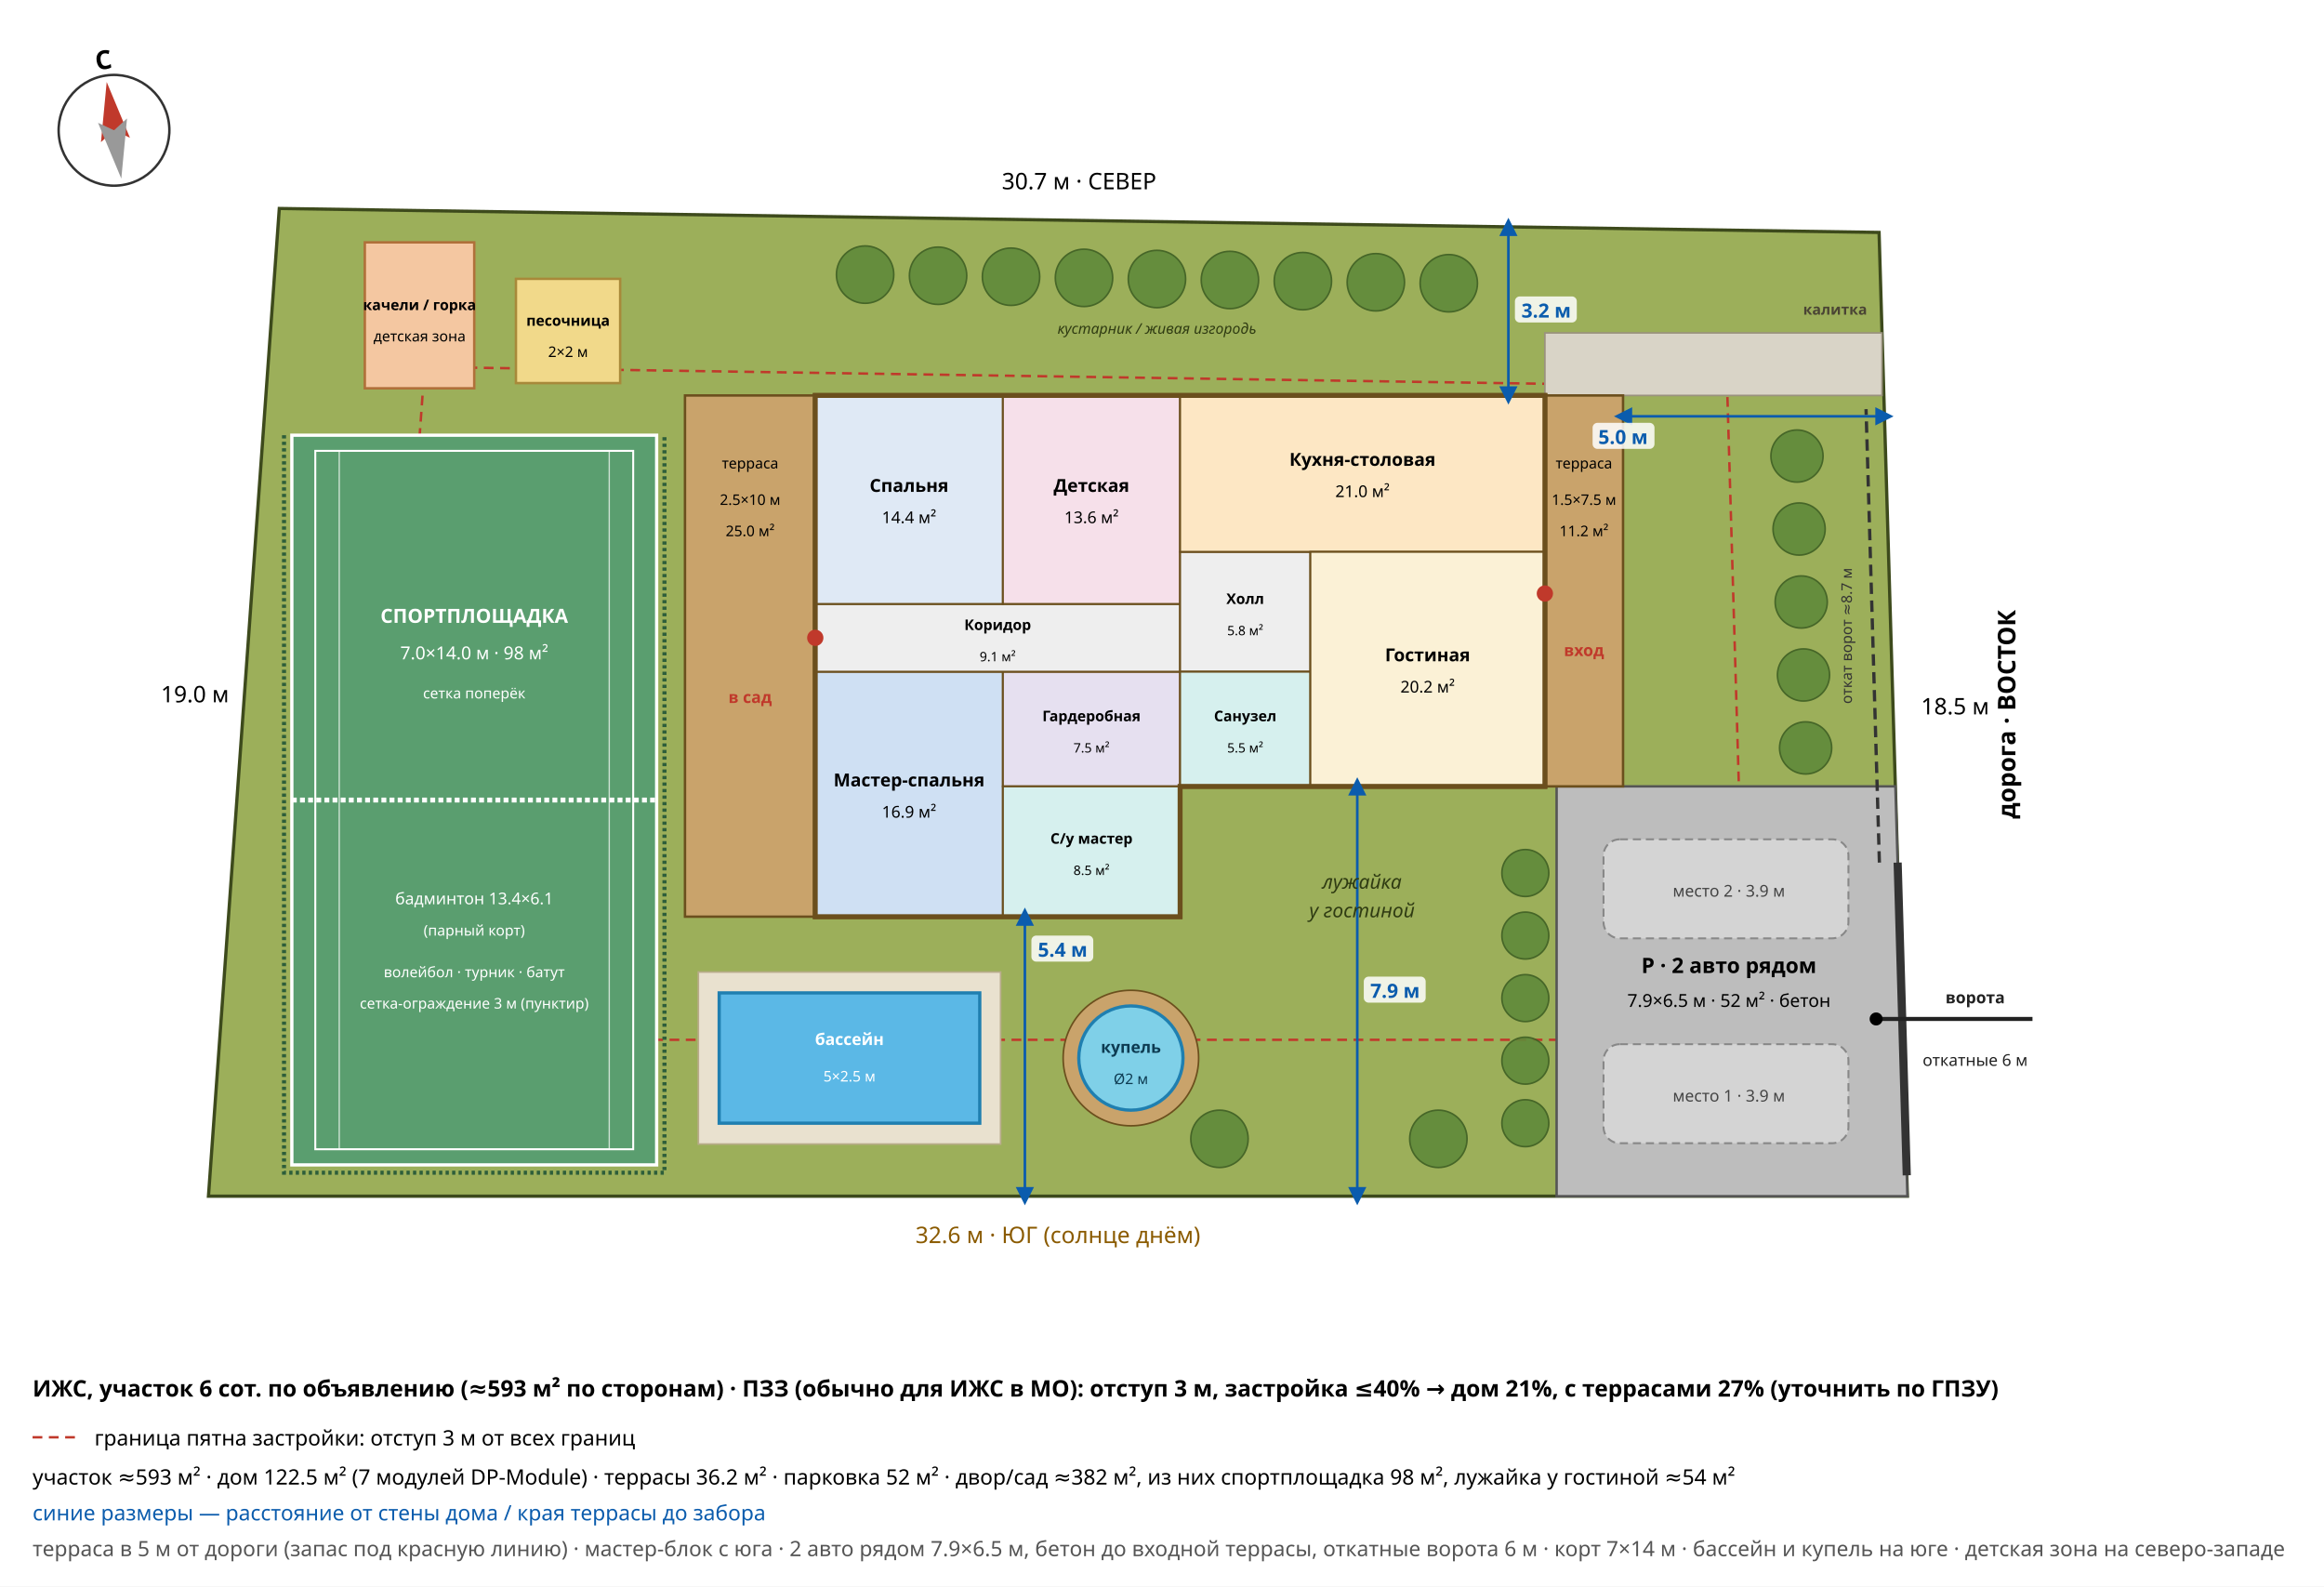
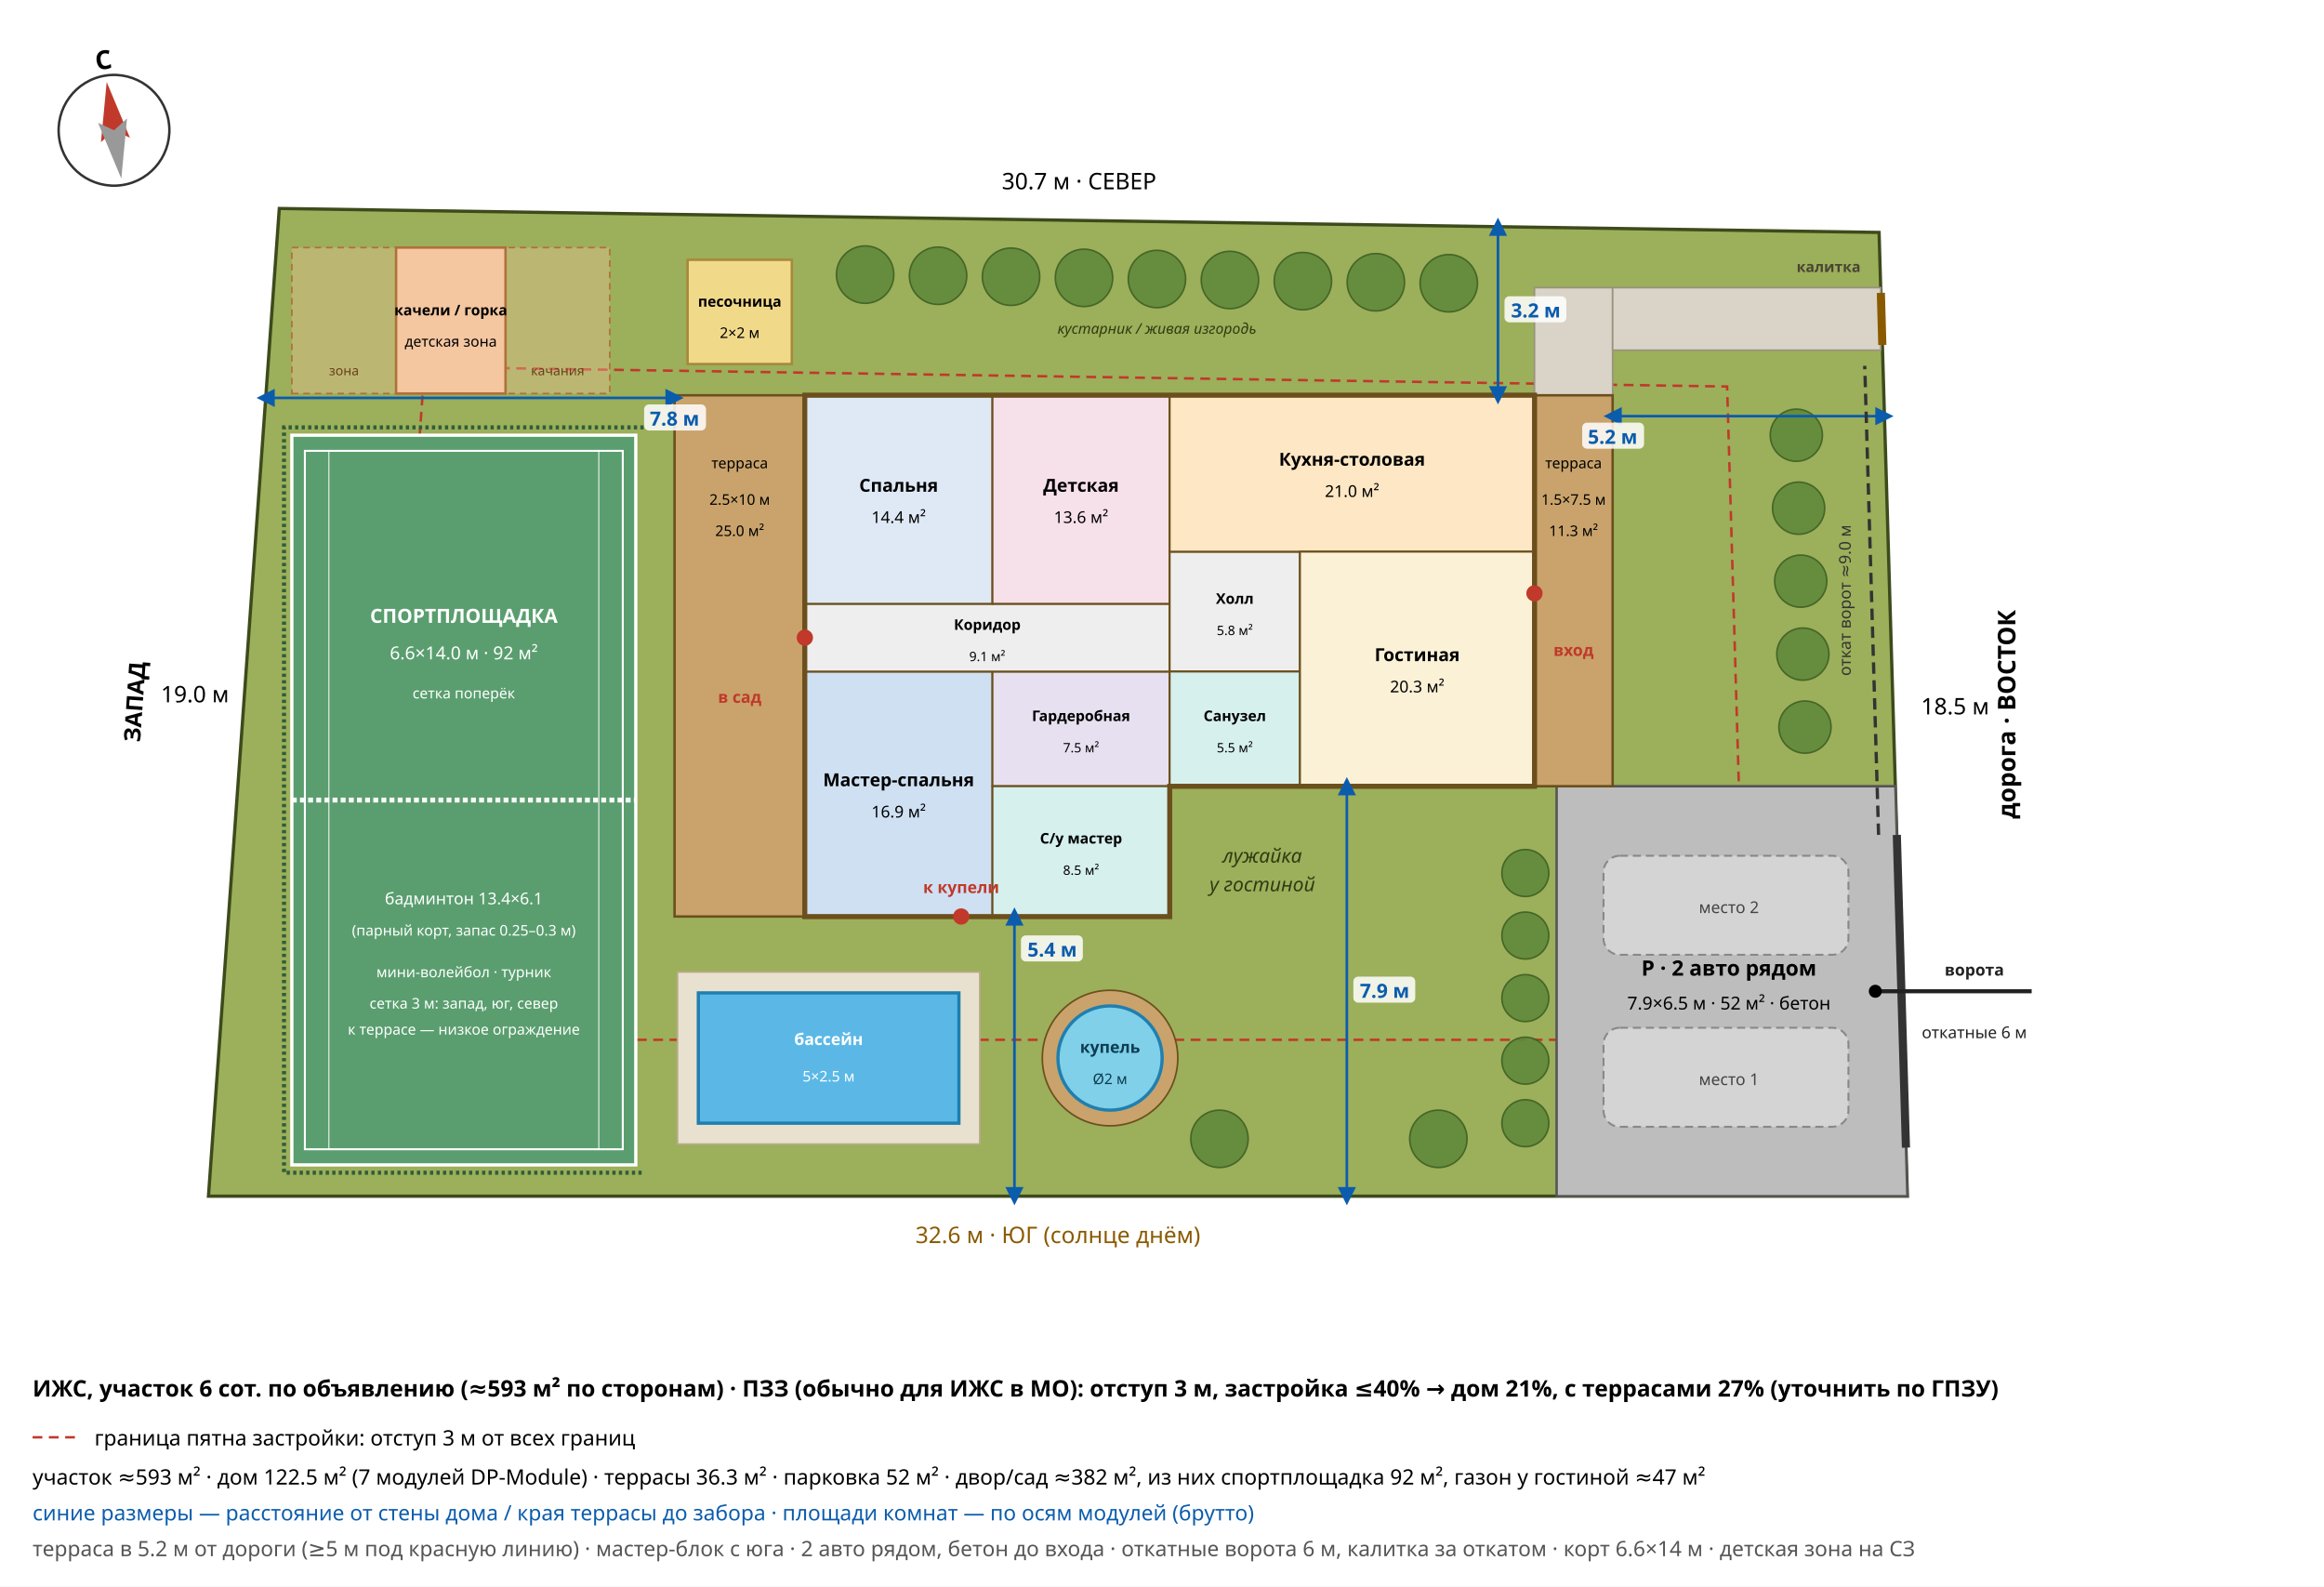
<svg xmlns="http://www.w3.org/2000/svg" width="1427" height="974" viewBox="0 0 1427 974">
  <rect width="100%" height="100%" fill="#fff" />
  <polygon points="128.0,734.4 1171.2,734.4 1153.8,142.7 171.5,128.0" fill="#9caf5a" stroke="#3d4a1c" stroke-width="2" />
  <polygon points="231.1,638.4 1072.3,638.4 1060.5,237.3 260.7,225.3" fill="none" stroke="#c0392b" stroke-width="1.5" stroke-dasharray="6 4" />
-   <polygon points="955.8,734.4 1171.2,734.4 1163.8,482.8 955.8,482.8" fill="#bdbdbd" stroke="#555" stroke-width="1.5" />
+   <polygon points="955.8,734.4 1171.2,734.4 1163.8,482.7 955.8,482.7" fill="#bdbdbd" stroke="#555" stroke-width="1.5" />
  <defs>
    <marker id="arr" viewBox="0 0 10 10" refX="5" refY="5" markerWidth="7" markerHeight="7" orient="auto-start-reverse">
      <path d="M0,0 L10,5 L0,10 z" fill="#0b5cad" />
    </marker>
  </defs>
-   <rect x="984.6" y="641.1" width="150.4" height="60.8" rx="10" fill="#d4d4d4" stroke="#888" stroke-width="1.2" stroke-dasharray="5 3" />
-   <rect x="984.6" y="515.3" width="150.4" height="60.8" rx="10" fill="#d4d4d4" stroke="#888" stroke-width="1.2" stroke-dasharray="5 3" />
-   <polygon points="948.6,242.8 1155.6,242.8 1155.6,204.4 948.6,204.4" fill="#d9d4c7" stroke="#9a927e" stroke-width="1" />
-   <text x="1126.8" y="193.2" font-size="9" text-anchor="middle" font-family="sans-serif" fill="#4a4434" font-weight="bold">калитка</text>
-   <circle cx="1108.7" cy="459.2" r="16.0" fill="#5f8a3a" stroke="#3d5e22" stroke-width="1" opacity="0.9" />
-   <circle cx="1107.4" cy="414.4" r="16.0" fill="#5f8a3a" stroke="#3d5e22" stroke-width="1" opacity="0.9" />
-   <circle cx="1106.0" cy="369.6" r="16.0" fill="#5f8a3a" stroke="#3d5e22" stroke-width="1" opacity="0.9" />
-   <circle cx="1104.7" cy="324.8" r="16.0" fill="#5f8a3a" stroke="#3d5e22" stroke-width="1" opacity="0.9" />
-   <circle cx="1103.4" cy="280.0" r="16.0" fill="#5f8a3a" stroke="#3d5e22" stroke-width="1" opacity="0.9" />
+   <rect x="984.6" y="631.0" width="150.4" height="60.8" rx="10" fill="#d4d4d4" stroke="#888" stroke-width="1.2" stroke-dasharray="5 3" />
+   <rect x="984.6" y="525.4" width="150.4" height="60.8" rx="10" fill="#d4d4d4" stroke="#888" stroke-width="1.2" stroke-dasharray="5 3" />
+   <polygon points="942.2,242.7 990.2,242.7 990.2,176.6 942.2,176.6" fill="#d9d4c7" stroke="#9a927e" stroke-width="1" />
+   <polygon points="990.2,215.0 1154.8,215.0 1154.8,176.6 990.2,176.6" fill="#d9d4c7" stroke="#9a927e" stroke-width="1" />
+   <line x1="1155.8" y1="211.8" x2="1154.9" y2="179.8" stroke="#8a5a00" stroke-width="5" />
+   <text x="1122.8" y="167.0" font-size="9" text-anchor="middle" font-family="sans-serif" fill="#4a4434" font-weight="bold">калитка</text>
+   <circle cx="1108.3" cy="446.4" r="16.0" fill="#5f8a3a" stroke="#3d5e22" stroke-width="1" opacity="0.9" />
+   <circle cx="1107.0" cy="401.6" r="16.0" fill="#5f8a3a" stroke="#3d5e22" stroke-width="1" opacity="0.9" />
+   <circle cx="1105.7" cy="356.8" r="16.0" fill="#5f8a3a" stroke="#3d5e22" stroke-width="1" opacity="0.9" />
+   <circle cx="1104.4" cy="312.0" r="16.0" fill="#5f8a3a" stroke="#3d5e22" stroke-width="1" opacity="0.9" />
+   <circle cx="1103.0" cy="267.2" r="16.0" fill="#5f8a3a" stroke="#3d5e22" stroke-width="1" opacity="0.9" />
  <circle cx="531.2" cy="168.6" r="17.6" fill="#5f8a3a" stroke="#3d5e22" stroke-width="1" opacity="0.9" />
  <circle cx="576.0" cy="169.3" r="17.6" fill="#5f8a3a" stroke="#3d5e22" stroke-width="1" opacity="0.9" />
  <circle cx="620.8" cy="169.9" r="17.6" fill="#5f8a3a" stroke="#3d5e22" stroke-width="1" opacity="0.9" />
  <circle cx="665.6" cy="170.6" r="17.6" fill="#5f8a3a" stroke="#3d5e22" stroke-width="1" opacity="0.9" />
  <circle cx="710.4" cy="171.3" r="17.6" fill="#5f8a3a" stroke="#3d5e22" stroke-width="1" opacity="0.9" />
  <circle cx="755.2" cy="171.9" r="17.6" fill="#5f8a3a" stroke="#3d5e22" stroke-width="1" opacity="0.9" />
  <circle cx="800.0" cy="172.6" r="17.6" fill="#5f8a3a" stroke="#3d5e22" stroke-width="1" opacity="0.9" />
  <circle cx="844.8" cy="173.3" r="17.6" fill="#5f8a3a" stroke="#3d5e22" stroke-width="1" opacity="0.9" />
  <circle cx="889.6" cy="173.9" r="17.6" fill="#5f8a3a" stroke="#3d5e22" stroke-width="1" opacity="0.9" />
  <circle cx="748.8" cy="699.2" r="17.6" fill="#5f8a3a" stroke="#3d5e22" stroke-width="1" opacity="0.9" />
  <circle cx="883.2" cy="699.2" r="17.6" fill="#5f8a3a" stroke="#3d5e22" stroke-width="1" opacity="0.9" />
  <circle cx="936.6" cy="689.6" r="14.4" fill="#5f8a3a" stroke="#3d5e22" stroke-width="1" opacity="0.9" />
  <circle cx="936.6" cy="651.2" r="14.4" fill="#5f8a3a" stroke="#3d5e22" stroke-width="1" opacity="0.9" />
  <circle cx="936.6" cy="612.8" r="14.4" fill="#5f8a3a" stroke="#3d5e22" stroke-width="1" opacity="0.9" />
  <circle cx="936.6" cy="574.4" r="14.4" fill="#5f8a3a" stroke="#3d5e22" stroke-width="1" opacity="0.9" />
  <circle cx="936.6" cy="536.0" r="14.4" fill="#5f8a3a" stroke="#3d5e22" stroke-width="1" opacity="0.9" />
-   <polygon points="179.2,715.2 403.2,715.2 403.2,267.2 179.2,267.2" fill="#5a9e6f" stroke="#ffffff" stroke-width="2" />
-   <polygon points="193.6,705.6 388.8,705.6 388.8,276.8 193.6,276.8" fill="none" stroke="#ffffff" stroke-width="1.2" />
-   <polygon points="208.3,705.6 374.1,705.6 374.1,276.8 208.3,276.8" fill="none" stroke="#ffffff" stroke-width="0.8" opacity="0.7" />
-   <line x1="179.2" y1="491.2" x2="403.2" y2="491.2" stroke="#ffffff" stroke-width="3" stroke-dasharray="3 2" />
-   <text x="291.2" y="382.4" font-size="12" text-anchor="middle" font-family="sans-serif" fill="#fff" font-weight="bold" stroke="#5a9e6f" stroke-width="4" paint-order="stroke">СПОРТПЛОЩАДКА</text>
-   <text x="291.2" y="404.8" font-size="11" text-anchor="middle" font-family="sans-serif" fill="#fff" stroke="#5a9e6f" stroke-width="4" paint-order="stroke">7.0×14.0 м · 98 м²</text>
-   <text x="291.2" y="428.8" font-size="9" text-anchor="middle" font-family="sans-serif" fill="#fff" stroke="#5a9e6f" stroke-width="4" paint-order="stroke">сетка поперёк</text>
-   <polyline points="174.4,267.2 174.4,720.0 408.0,720.0 408.0,267.2" fill="none" stroke="#2e5e3a" stroke-width="2.5" stroke-dasharray="2 2" />
-   <text x="291.2" y="555.2" font-size="10" text-anchor="middle" font-family="sans-serif" fill="#fff" stroke="#5a9e6f" stroke-width="4" paint-order="stroke">бадминтон 13.4×6.1</text>
-   <text x="291.2" y="574.4" font-size="9" text-anchor="middle" font-family="sans-serif" fill="#fff" stroke="#5a9e6f" stroke-width="4" paint-order="stroke">(парный корт)</text>
-   <text x="291.2" y="600.0" font-size="9" text-anchor="middle" font-family="sans-serif" fill="#fff" stroke="#5a9e6f" stroke-width="4" paint-order="stroke">волейбол · турник · батут</text>
-   <text x="291.2" y="619.2" font-size="9" text-anchor="middle" font-family="sans-serif" fill="#fff" stroke="#5a9e6f" stroke-width="4" paint-order="stroke">сетка-ограждение 3 м (пунктир)</text>
-   <polygon points="428.8,702.4 614.4,702.4 614.4,596.8 428.8,596.8" fill="#e9e1cf" stroke="#b8ab8a" stroke-width="1" />
-   <polygon points="441.6,689.6 601.6,689.6 601.6,609.6 441.6,609.6" fill="#5bb8e6" stroke="#1f7fb0" stroke-width="2" />
-   <text x="521.6" y="641.6" font-size="10" text-anchor="middle" font-family="sans-serif" fill="#fff" font-weight="bold">бассейн</text>
-   <text x="521.6" y="664.0" font-size="9" text-anchor="middle" font-family="sans-serif" fill="#fff">5×2.5 м</text>
-   <circle cx="694.4" cy="649.6" r="41.6" fill="#c9a36b" stroke="#6b4f1d" stroke-width="1" />
-   <circle cx="694.4" cy="649.6" r="32.0" fill="#7fd0e8" stroke="#1f7fb0" stroke-width="2" />
-   <text x="694.4" y="646.4" font-size="10" text-anchor="middle" font-family="sans-serif" font-weight="bold" fill="#0d3b52">купель</text>
-   <text x="694.4" y="665.6" font-size="9" text-anchor="middle" font-family="sans-serif" fill="#0d3b52">Ø2 м</text>
-   <polygon points="316.8,235.2 380.8,235.2 380.8,171.2 316.8,171.2" fill="#f1d98a" stroke="#a8893a" stroke-width="1.5" />
-   <text x="348.8" y="200.0" font-size="9" text-anchor="middle" font-family="sans-serif" font-weight="bold">песочница</text>
-   <text x="348.8" y="219.2" font-size="9" text-anchor="middle" font-family="sans-serif">2×2 м</text>
-   <polygon points="224.0,238.4 291.2,238.4 291.2,148.8 224.0,148.8" fill="#f4c7a1" stroke="#b0703a" stroke-width="1.5" />
-   <text x="257.6" y="190.4" font-size="9" text-anchor="middle" font-family="sans-serif" font-weight="bold">качели / горка</text>
-   <text x="257.6" y="209.6" font-size="9" text-anchor="middle" font-family="sans-serif">детская зона</text>
-   <polygon points="948.6,482.8 996.6,482.8 996.6,242.8 948.6,242.8" fill="#c9a36b" stroke="#6b4f1d" stroke-width="1.5" />
-   <text x="972.6" y="287.6" font-size="9" text-anchor="middle" font-family="sans-serif">терраса</text>
-   <text x="972.6" y="310.0" font-size="9" text-anchor="middle" font-family="sans-serif">1.5×7.5 м</text>
-   <text x="972.6" y="329.2" font-size="9" text-anchor="middle" font-family="sans-serif">11.2 м²</text>
-   <polygon points="420.6,562.8 500.6,562.8 500.6,242.8 420.6,242.8" fill="#c9a36b" stroke="#6b4f1d" stroke-width="1.5" />
-   <text x="460.6" y="287.6" font-size="9" text-anchor="middle" font-family="sans-serif">терраса</text>
-   <text x="460.6" y="310.0" font-size="9" text-anchor="middle" font-family="sans-serif">2.5×10 м</text>
-   <text x="460.6" y="329.2" font-size="9" text-anchor="middle" font-family="sans-serif">25.0 м²</text>
-   <polygon points="500.6,562.8 724.6,562.8 724.6,482.8 948.6,482.8 948.6,242.8 500.6,242.8" fill="#f3e6c8" stroke="#6b4f1d" stroke-width="3" />
-   <polygon points="500.6,562.8 615.8,562.8 615.8,412.4 500.6,412.4" fill="#cfe0f3" stroke="#6b4f1d" stroke-width="1.2" />
-   <polygon points="615.8,482.8 724.6,482.8 724.6,412.4 615.8,412.4" fill="#e6e0f0" stroke="#6b4f1d" stroke-width="1.2" />
-   <polygon points="615.8,562.8 724.6,562.8 724.6,482.8 615.8,482.8" fill="#d6f0ee" stroke="#6b4f1d" stroke-width="1.2" />
-   <polygon points="500.6,412.4 724.6,412.4 724.6,370.8 500.6,370.8" fill="#eeeeee" stroke="#6b4f1d" stroke-width="1.2" />
-   <polygon points="500.6,370.8 615.8,370.8 615.8,242.8 500.6,242.8" fill="#dfe9f5" stroke="#6b4f1d" stroke-width="1.2" />
-   <polygon points="615.8,370.8 724.6,370.8 724.6,242.8 615.8,242.8" fill="#f6e0ea" stroke="#6b4f1d" stroke-width="1.2" />
-   <polygon points="724.6,412.4 804.6,412.4 804.6,338.8 724.6,338.8" fill="#eeeeee" stroke="#6b4f1d" stroke-width="1.2" />
-   <polygon points="724.6,482.8 804.6,482.8 804.6,412.4 724.6,412.4" fill="#d6f0ee" stroke="#6b4f1d" stroke-width="1.2" />
-   <polygon points="724.6,338.8 948.6,338.8 948.6,242.8 724.6,242.8" fill="#fde7c4" stroke="#6b4f1d" stroke-width="1.2" />
-   <polygon points="804.6,482.8 948.6,482.8 948.6,338.8 804.6,338.8" fill="#fbf1d6" stroke="#6b4f1d" stroke-width="1.2" />
-   <polygon points="500.6,562.8 724.6,562.8 724.6,482.8 948.6,482.8 948.6,242.8 500.6,242.8" fill="none" stroke="#6b4f1d" stroke-width="3" />
-   <text x="558.2" y="482.8" font-size="11" text-anchor="middle" font-family="sans-serif" font-weight="bold">Мастер-спальня</text>
-   <text x="558.2" y="502.0" font-size="10" text-anchor="middle" font-family="sans-serif">16.9 м²</text>
-   <text x="670.2" y="442.8" font-size="9" text-anchor="middle" font-family="sans-serif" font-weight="bold">Гардеробная</text>
-   <text x="670.2" y="462.0" font-size="8" text-anchor="middle" font-family="sans-serif">7.5 м²</text>
-   <text x="670.2" y="518.0" font-size="9" text-anchor="middle" font-family="sans-serif" font-weight="bold">С/у мастер</text>
-   <text x="670.2" y="537.2" font-size="8" text-anchor="middle" font-family="sans-serif">8.5 м²</text>
-   <text x="612.6" y="386.8" font-size="9" text-anchor="middle" font-family="sans-serif" font-weight="bold">Коридор</text>
-   <text x="612.6" y="406.0" font-size="8" text-anchor="middle" font-family="sans-serif">9.1 м²</text>
-   <text x="558.2" y="302.0" font-size="11" text-anchor="middle" font-family="sans-serif" font-weight="bold">Спальня</text>
-   <text x="558.2" y="321.2" font-size="10" text-anchor="middle" font-family="sans-serif">14.4 м²</text>
-   <text x="670.2" y="302.0" font-size="11" text-anchor="middle" font-family="sans-serif" font-weight="bold">Детская</text>
-   <text x="670.2" y="321.2" font-size="10" text-anchor="middle" font-family="sans-serif">13.6 м²</text>
-   <text x="764.6" y="370.8" font-size="9" text-anchor="middle" font-family="sans-serif" font-weight="bold">Холл</text>
-   <text x="764.6" y="390.0" font-size="8" text-anchor="middle" font-family="sans-serif">5.8 м²</text>
-   <text x="764.6" y="442.8" font-size="9" text-anchor="middle" font-family="sans-serif" font-weight="bold">Санузел</text>
-   <text x="764.6" y="462.0" font-size="8" text-anchor="middle" font-family="sans-serif">5.5 м²</text>
-   <text x="836.6" y="286.0" font-size="11" text-anchor="middle" font-family="sans-serif" font-weight="bold">Кухня-столовая</text>
-   <text x="836.6" y="305.2" font-size="10" text-anchor="middle" font-family="sans-serif">21.0 м²</text>
-   <text x="876.6" y="406.0" font-size="11" text-anchor="middle" font-family="sans-serif" font-weight="bold">Гостиная</text>
-   <text x="876.6" y="425.2" font-size="10" text-anchor="middle" font-family="sans-serif">20.2 м²</text>
-   <circle cx="948.6" cy="364.4" r="5" fill="#c0392b" />
-   <text x="972.6" y="402.8" font-size="10" text-anchor="middle" font-family="sans-serif" fill="#c0392b" font-weight="bold">вход</text>
-   <circle cx="500.6" cy="391.6" r="5" fill="#c0392b" />
-   <text x="460.6" y="431.6" font-size="10" text-anchor="middle" font-family="sans-serif" fill="#c0392b" font-weight="bold">в сад</text>
-   <line x1="629.3" y1="562.8" x2="629.3" y2="734.4" stroke="#0b5cad" stroke-width="1.6" marker-start="url(#arr)" marker-end="url(#arr)" />
-   <rect x="633.3" y="574.4" width="38" height="16" rx="3" fill="#fff" opacity="0.85" />
-   <text x="637.3" y="587.4" font-size="12" font-weight="bold" fill="#0b5cad" font-family="sans-serif">5.4 м</text>
-   <line x1="833.4" y1="482.8" x2="833.4" y2="734.4" stroke="#0b5cad" stroke-width="1.6" marker-start="url(#arr)" marker-end="url(#arr)" />
-   <rect x="837.4" y="599.6" width="38" height="16" rx="3" fill="#fff" opacity="0.85" />
-   <text x="841.4" y="612.6" font-size="12" font-weight="bold" fill="#0b5cad" font-family="sans-serif">7.9 м</text>
-   <line x1="926.2" y1="242.8" x2="926.2" y2="139.3" stroke="#0b5cad" stroke-width="1.6" marker-start="url(#arr)" marker-end="url(#arr)" />
-   <rect x="930.2" y="182.0" width="38" height="16" rx="3" fill="#fff" opacity="0.85" />
-   <text x="934.2" y="195.0" font-size="12" font-weight="bold" fill="#0b5cad" font-family="sans-serif">3.2 м</text>
-   <line x1="996.6" y1="255.6" x2="1157.1" y2="255.6" stroke="#0b5cad" stroke-width="1.6" marker-start="url(#arr)" marker-end="url(#arr)" />
-   <rect x="977.9" y="259.6" width="38" height="16" rx="3" fill="#fff" opacity="0.85" />
-   <text x="996.6" y="272.6" font-size="12" font-weight="bold" fill="#0b5cad" text-anchor="middle" font-family="sans-serif">5.0 м</text>
-   <text x="1061.6" y="597.4" font-size="13" text-anchor="middle" font-family="sans-serif" font-weight="bold">P · 2 авто рядом</text>
-   <text x="1061.6" y="618.2" font-size="11" text-anchor="middle" font-family="sans-serif">7.9×6.5 м · 52 м² · бетон</text>
-   <text x="1061.6" y="550.5" font-size="10" text-anchor="middle" font-family="sans-serif" fill="#444">место 2 · 3.9 м</text>
-   <text x="1061.6" y="676.3" font-size="10" text-anchor="middle" font-family="sans-serif" fill="#444">место 1 · 3.9 м</text>
+   <polygon points="179.2,715.2 390.4,715.2 390.4,267.2 179.2,267.2" fill="#5a9e6f" stroke="#ffffff" stroke-width="2" />
+   <polygon points="187.2,705.6 382.4,705.6 382.4,276.8 187.2,276.8" fill="none" stroke="#ffffff" stroke-width="1.2" />
+   <polygon points="201.9,705.6 367.7,705.6 367.7,276.8 201.9,276.8" fill="none" stroke="#ffffff" stroke-width="0.8" opacity="0.7" />
+   <line x1="179.2" y1="491.2" x2="390.4" y2="491.2" stroke="#ffffff" stroke-width="3" stroke-dasharray="3 2" />
+   <text x="284.8" y="382.4" font-size="12" text-anchor="middle" font-family="sans-serif" fill="#fff" font-weight="bold" stroke="#5a9e6f" stroke-width="4" paint-order="stroke">СПОРТПЛОЩАДКА</text>
+   <text x="284.8" y="404.8" font-size="11" text-anchor="middle" font-family="sans-serif" fill="#fff" stroke="#5a9e6f" stroke-width="4" paint-order="stroke">6.6×14.0 м · 92 м²</text>
+   <text x="284.8" y="428.8" font-size="9" text-anchor="middle" font-family="sans-serif" fill="#fff" stroke="#5a9e6f" stroke-width="4" paint-order="stroke">сетка поперёк</text>
+   <polyline points="395.2,262.4 174.4,262.4 174.4,720.0 395.2,720.0" fill="none" stroke="#2e5e3a" stroke-width="2.5" stroke-dasharray="2 2" />
+   <text x="284.8" y="555.2" font-size="10" text-anchor="middle" font-family="sans-serif" fill="#fff" stroke="#5a9e6f" stroke-width="4" paint-order="stroke">бадминтон 13.4×6.1</text>
+   <text x="284.8" y="574.4" font-size="9" text-anchor="middle" font-family="sans-serif" fill="#fff" stroke="#5a9e6f" stroke-width="4" paint-order="stroke">(парный корт, запас 0.25–0.3 м)</text>
+   <text x="284.8" y="600.0" font-size="9" text-anchor="middle" font-family="sans-serif" fill="#fff" stroke="#5a9e6f" stroke-width="4" paint-order="stroke">мини-волейбол · турник</text>
+   <text x="284.8" y="619.2" font-size="9" text-anchor="middle" font-family="sans-serif" fill="#fff" stroke="#5a9e6f" stroke-width="4" paint-order="stroke">сетка 3 м: запад, юг, север</text>
+   <text x="284.8" y="635.2" font-size="9" text-anchor="middle" font-family="sans-serif" fill="#fff" stroke="#5a9e6f" stroke-width="4" paint-order="stroke">к террасе — низкое ограждение</text>
+   <polygon points="416.0,702.4 601.6,702.4 601.6,596.8 416.0,596.8" fill="#e9e1cf" stroke="#b8ab8a" stroke-width="1" />
+   <polygon points="428.8,689.6 588.8,689.6 588.8,609.6 428.8,609.6" fill="#5bb8e6" stroke="#1f7fb0" stroke-width="2" />
+   <text x="508.8" y="641.6" font-size="10" text-anchor="middle" font-family="sans-serif" fill="#fff" font-weight="bold">бассейн</text>
+   <text x="508.8" y="664.0" font-size="9" text-anchor="middle" font-family="sans-serif" fill="#fff">5×2.5 м</text>
+   <circle cx="681.6" cy="649.6" r="41.6" fill="#c9a36b" stroke="#6b4f1d" stroke-width="1" />
+   <circle cx="681.6" cy="649.6" r="32.0" fill="#7fd0e8" stroke="#1f7fb0" stroke-width="2" />
+   <text x="681.6" y="646.4" font-size="10" text-anchor="middle" font-family="sans-serif" font-weight="bold" fill="#0d3b52">купель</text>
+   <text x="681.6" y="665.6" font-size="9" text-anchor="middle" font-family="sans-serif" fill="#0d3b52">Ø2 м</text>
+   <polygon points="179.2,241.6 374.4,241.6 374.4,152.0 179.2,152.0" fill="#f4c7a1" fill-opacity="0.35" stroke="#b0703a" stroke-width="1" stroke-dasharray="4 3" />
+   <text x="211.2" y="230.4" font-size="8" text-anchor="middle" font-family="sans-serif" fill="#6b3d17">зона</text>
+   <text x="342.4" y="230.4" font-size="8" text-anchor="middle" font-family="sans-serif" fill="#6b3d17">качания</text>
+   <polygon points="422.2,223.5 486.2,223.5 486.2,159.5 422.2,159.5" fill="#f1d98a" stroke="#a8893a" stroke-width="1.5" />
+   <text x="454.2" y="188.3" font-size="9" text-anchor="middle" font-family="sans-serif" font-weight="bold">песочница</text>
+   <text x="454.2" y="207.5" font-size="9" text-anchor="middle" font-family="sans-serif">2×2 м</text>
+   <polygon points="243.2,241.6 310.4,241.6 310.4,152.0 243.2,152.0" fill="#f4c7a1" stroke="#b0703a" stroke-width="1.5" />
+   <text x="276.8" y="193.6" font-size="9" text-anchor="middle" font-family="sans-serif" font-weight="bold">качели / горка</text>
+   <text x="276.8" y="212.8" font-size="9" text-anchor="middle" font-family="sans-serif">детская зона</text>
+   <polygon points="942.2,482.7 990.2,482.7 990.2,242.7 942.2,242.7" fill="#c9a36b" stroke="#6b4f1d" stroke-width="1.5" />
+   <text x="966.2" y="287.5" font-size="9" text-anchor="middle" font-family="sans-serif">терраса</text>
+   <text x="966.2" y="309.9" font-size="9" text-anchor="middle" font-family="sans-serif">1.5×7.5 м</text>
+   <text x="966.2" y="329.1" font-size="9" text-anchor="middle" font-family="sans-serif">11.3 м²</text>
+   <polygon points="414.2,562.7 494.2,562.7 494.2,242.7 414.2,242.7" fill="#c9a36b" stroke="#6b4f1d" stroke-width="1.5" />
+   <text x="454.2" y="287.5" font-size="9" text-anchor="middle" font-family="sans-serif">терраса</text>
+   <text x="454.2" y="309.9" font-size="9" text-anchor="middle" font-family="sans-serif">2.5×10 м</text>
+   <text x="454.2" y="329.1" font-size="9" text-anchor="middle" font-family="sans-serif">25.0 м²</text>
+   <polygon points="494.2,562.7 718.2,562.7 718.2,482.7 942.2,482.7 942.2,242.7 494.2,242.7" fill="#f3e6c8" stroke="#6b4f1d" stroke-width="3" />
+   <polygon points="494.2,562.7 609.4,562.7 609.4,412.3 494.2,412.3" fill="#cfe0f3" stroke="#6b4f1d" stroke-width="1.2" />
+   <polygon points="609.4,482.7 718.2,482.7 718.2,412.3 609.4,412.3" fill="#e6e0f0" stroke="#6b4f1d" stroke-width="1.2" />
+   <polygon points="609.4,562.7 718.2,562.7 718.2,482.7 609.4,482.7" fill="#d6f0ee" stroke="#6b4f1d" stroke-width="1.2" />
+   <polygon points="494.2,412.3 718.2,412.3 718.2,370.7 494.2,370.7" fill="#eeeeee" stroke="#6b4f1d" stroke-width="1.2" />
+   <polygon points="494.2,370.7 609.4,370.7 609.4,242.7 494.2,242.7" fill="#dfe9f5" stroke="#6b4f1d" stroke-width="1.2" />
+   <polygon points="609.4,370.7 718.2,370.7 718.2,242.7 609.4,242.7" fill="#f6e0ea" stroke="#6b4f1d" stroke-width="1.2" />
+   <polygon points="718.2,412.3 798.2,412.3 798.2,338.7 718.2,338.7" fill="#eeeeee" stroke="#6b4f1d" stroke-width="1.2" />
+   <polygon points="718.2,482.7 798.2,482.7 798.2,412.3 718.2,412.3" fill="#d6f0ee" stroke="#6b4f1d" stroke-width="1.2" />
+   <polygon points="718.2,338.7 942.2,338.7 942.2,242.7 718.2,242.7" fill="#fde7c4" stroke="#6b4f1d" stroke-width="1.2" />
+   <polygon points="798.2,482.7 942.2,482.7 942.2,338.7 798.2,338.7" fill="#fbf1d6" stroke="#6b4f1d" stroke-width="1.2" />
+   <polygon points="494.2,562.7 718.2,562.7 718.2,482.7 942.2,482.7 942.2,242.7 494.2,242.7" fill="none" stroke="#6b4f1d" stroke-width="3" />
+   <text x="551.8" y="482.7" font-size="11" text-anchor="middle" font-family="sans-serif" font-weight="bold">Мастер-спальня</text>
+   <text x="551.8" y="501.9" font-size="10" text-anchor="middle" font-family="sans-serif">16.9 м²</text>
+   <text x="663.8" y="442.7" font-size="9" text-anchor="middle" font-family="sans-serif" font-weight="bold">Гардеробная</text>
+   <text x="663.8" y="461.9" font-size="8" text-anchor="middle" font-family="sans-serif">7.5 м²</text>
+   <text x="663.8" y="517.9" font-size="9" text-anchor="middle" font-family="sans-serif" font-weight="bold">С/у мастер</text>
+   <text x="663.8" y="537.1" font-size="8" text-anchor="middle" font-family="sans-serif">8.5 м²</text>
+   <text x="606.2" y="386.7" font-size="9" text-anchor="middle" font-family="sans-serif" font-weight="bold">Коридор</text>
+   <text x="606.2" y="405.9" font-size="8" text-anchor="middle" font-family="sans-serif">9.1 м²</text>
+   <text x="551.8" y="301.9" font-size="11" text-anchor="middle" font-family="sans-serif" font-weight="bold">Спальня</text>
+   <text x="551.8" y="321.1" font-size="10" text-anchor="middle" font-family="sans-serif">14.4 м²</text>
+   <text x="663.8" y="301.9" font-size="11" text-anchor="middle" font-family="sans-serif" font-weight="bold">Детская</text>
+   <text x="663.8" y="321.1" font-size="10" text-anchor="middle" font-family="sans-serif">13.6 м²</text>
+   <text x="758.2" y="370.7" font-size="9" text-anchor="middle" font-family="sans-serif" font-weight="bold">Холл</text>
+   <text x="758.2" y="389.9" font-size="8" text-anchor="middle" font-family="sans-serif">5.8 м²</text>
+   <text x="758.2" y="442.7" font-size="9" text-anchor="middle" font-family="sans-serif" font-weight="bold">Санузел</text>
+   <text x="758.2" y="461.9" font-size="8" text-anchor="middle" font-family="sans-serif">5.5 м²</text>
+   <text x="830.2" y="285.9" font-size="11" text-anchor="middle" font-family="sans-serif" font-weight="bold">Кухня-столовая</text>
+   <text x="830.2" y="305.1" font-size="10" text-anchor="middle" font-family="sans-serif">21.0 м²</text>
+   <text x="870.2" y="405.9" font-size="11" text-anchor="middle" font-family="sans-serif" font-weight="bold">Гостиная</text>
+   <text x="870.2" y="425.1" font-size="10" text-anchor="middle" font-family="sans-serif">20.3 м²</text>
+   <circle cx="942.2" cy="364.3" r="5" fill="#c0392b" />
+   <text x="966.2" y="402.7" font-size="10" text-anchor="middle" font-family="sans-serif" fill="#c0392b" font-weight="bold">вход</text>
+   <circle cx="494.2" cy="391.5" r="5" fill="#c0392b" />
+   <text x="454.2" y="431.5" font-size="10" text-anchor="middle" font-family="sans-serif" fill="#c0392b" font-weight="bold">в сад</text>
+   <circle cx="590.2" cy="562.7" r="5" fill="#c0392b" />
+   <text x="590.2" y="548.3" font-size="10" text-anchor="middle" font-family="sans-serif" fill="#c0392b" font-weight="bold">к купели</text>
+   <line x1="414.2" y1="244.3" x2="163.1" y2="244.3" stroke="#0b5cad" stroke-width="1.6" marker-start="url(#arr)" marker-end="url(#arr)" />
+   <rect x="395.5" y="248.3" width="38" height="16" rx="3" fill="#fff" opacity="0.85" />
+   <text x="414.2" y="261.3" font-size="12" font-weight="bold" fill="#0b5cad" text-anchor="middle" font-family="sans-serif">7.8 м</text>
+   <line x1="622.9" y1="562.7" x2="622.9" y2="734.4" stroke="#0b5cad" stroke-width="1.6" marker-start="url(#arr)" marker-end="url(#arr)" />
+   <rect x="626.9" y="574.3" width="38" height="16" rx="3" fill="#fff" opacity="0.85" />
+   <text x="630.9" y="587.3" font-size="12" font-weight="bold" fill="#0b5cad" font-family="sans-serif">5.4 м</text>
+   <line x1="827.0" y1="482.7" x2="827.0" y2="734.4" stroke="#0b5cad" stroke-width="1.6" marker-start="url(#arr)" marker-end="url(#arr)" />
+   <rect x="831.0" y="599.6" width="38" height="16" rx="3" fill="#fff" opacity="0.85" />
+   <text x="835.0" y="612.6" font-size="12" font-weight="bold" fill="#0b5cad" font-family="sans-serif">7.9 м</text>
+   <line x1="919.8" y1="242.7" x2="919.8" y2="139.2" stroke="#0b5cad" stroke-width="1.6" marker-start="url(#arr)" marker-end="url(#arr)" />
+   <rect x="923.8" y="181.9" width="38" height="16" rx="3" fill="#fff" opacity="0.85" />
+   <text x="927.8" y="194.9" font-size="12" font-weight="bold" fill="#0b5cad" font-family="sans-serif">3.2 м</text>
+   <line x1="990.2" y1="255.5" x2="1157.1" y2="255.5" stroke="#0b5cad" stroke-width="1.6" marker-start="url(#arr)" marker-end="url(#arr)" />
+   <rect x="971.5" y="259.5" width="38" height="16" rx="3" fill="#fff" opacity="0.85" />
+   <text x="990.2" y="272.5" font-size="12" font-weight="bold" fill="#0b5cad" text-anchor="middle" font-family="sans-serif">5.2 м</text>
+   <text x="1061.6" y="599.0" font-size="13" text-anchor="middle" font-family="sans-serif" font-weight="bold">P · 2 авто рядом</text>
+   <text x="1061.6" y="619.8" font-size="11" text-anchor="middle" font-family="sans-serif">7.9×6.5 м · 52 м² · бетон</text>
+   <text x="1061.6" y="560.6" font-size="10" text-anchor="middle" font-family="sans-serif" fill="#444">место 2</text>
+   <text x="1061.6" y="666.2" font-size="10" text-anchor="middle" font-family="sans-serif" fill="#444">место 1</text>
  <text x="649.6" y="763.2" font-size="14" text-anchor="middle" font-family="sans-serif" fill="#8a5a00">32.6 м · ЮГ (солнце днём)</text>
  <text x="662.6" y="116.2" font-size="14" text-anchor="middle" font-family="sans-serif">30.7 м · СЕВЕР</text>
  <text x="119.7" y="431.2" font-size="14" text-anchor="middle" font-family="sans-serif">19.0 м</text>
+   <text x="87.7" y="431.2" font-size="14" font-weight="bold" text-anchor="middle" font-family="sans-serif" transform="rotate(-86 87.7 431.2)">ЗАПАД</text>
  <text x="1200.5" y="438.6" font-size="14" text-anchor="middle" font-family="sans-serif">18.5 м</text>
  <text x="1237.5" y="438.6" font-size="15" font-weight="bold" text-anchor="middle" font-family="sans-serif" transform="rotate(-90 1237.5 438.6)">дорога · ВОСТОК</text>
-   <line x1="1170.8" y1="721.6" x2="1165.2" y2="529.6" stroke="#333" stroke-width="5" />
-   <line x1="1154.0" y1="529.6" x2="1145.8" y2="251.2" stroke="#333" stroke-width="2" stroke-dasharray="7 4" />
-   <text x="1137.1" y="390.4" font-size="9" text-anchor="middle" font-family="sans-serif" fill="#333" transform="rotate(-90 1137.1 390.4)">откат ворот ≈8.7 м</text>
-   <line x1="1248.0" y1="625.6" x2="1152.0" y2="625.6" stroke="#222" stroke-width="2.5" />
-   <circle cx="1152.0" cy="625.6" r="4" />
-   <text x="1212.8" y="616.0" font-size="10" text-anchor="middle" font-family="sans-serif" fill="#222" font-weight="bold">ворота</text>
-   <text x="1212.8" y="654.4" font-size="10" text-anchor="middle" font-family="sans-serif" fill="#222">откатные 6 м</text>
-   <text x="836.3" y="545.6" font-size="12" text-anchor="middle" font-family="sans-serif" fill="#2f3b12" font-style="italic">лужайка</text>
-   <text x="836.3" y="563.2" font-size="12" text-anchor="middle" font-family="sans-serif" fill="#2f3b12" font-style="italic">у гостиной</text>
+   <line x1="1170.3" y1="704.6" x2="1164.7" y2="512.6" stroke="#333" stroke-width="5" />
+   <line x1="1153.5" y1="512.6" x2="1145.0" y2="224.6" stroke="#333" stroke-width="2" stroke-dasharray="7 4" />
+   <text x="1136.4" y="368.6" font-size="10" text-anchor="middle" font-family="sans-serif" fill="#333" transform="rotate(-90 1136.4 368.6)">откат ворот ≈9.0 м</text>
+   <line x1="1247.5" y1="608.6" x2="1151.5" y2="608.6" stroke="#222" stroke-width="2.5" />
+   <circle cx="1151.5" cy="608.6" r="4" />
+   <text x="1212.3" y="599.0" font-size="10" text-anchor="middle" font-family="sans-serif" fill="#222" font-weight="bold">ворота</text>
+   <text x="1212.3" y="637.4" font-size="10" text-anchor="middle" font-family="sans-serif" fill="#222">откатные 6 м</text>
+   <text x="775.1" y="529.6" font-size="12" text-anchor="middle" font-family="sans-serif" fill="#2f3b12" font-style="italic">лужайка</text>
+   <text x="775.1" y="547.2" font-size="12" text-anchor="middle" font-family="sans-serif" fill="#2f3b12" font-style="italic">у гостиной</text>
  <text x="710.4" y="204.9" font-size="9" text-anchor="middle" font-family="sans-serif" fill="#2f3b12" font-style="italic">кустарник / живая изгородь</text>
  <g transform="rotate(-8.6 70 80)">
    <circle cx="70" cy="80" r="34" fill="#fff" stroke="#333" stroke-width="1.5" />
    <path d="M70,50 L79,86 L70,80 L61,86 z" fill="#c0392b" />
    <path d="M70,110 L79,74 L70,80 L61,74 z" fill="#999" />
    <text x="70" y="42" font-size="16" font-weight="bold" text-anchor="middle" font-family="sans-serif">С</text>
  </g>
  <line x1="20" y1="882.444" x2="50" y2="882.444" stroke="#c0392b" stroke-dasharray="6 4" stroke-width="1.5" />
  <text x="58" y="887.444" font-size="13" font-family="sans-serif">граница пятна застройки: отступ 3 м от всех границ</text>
-   <text x="20" y="911.444" font-size="13" font-family="sans-serif">участок ≈593 м² · дом 122.5 м² (7 модулей DP-Module) · террасы 36.2 м² · парковка 52 м² · двор/сад ≈382 м², из них спортплощадка 98 м², лужайка у гостиной ≈54 м²</text>
+   <text x="20" y="911.444" font-size="13" font-family="sans-serif">участок ≈593 м² · дом 122.5 м² (7 модулей DP-Module) · террасы 36.3 м² · парковка 52 м² · двор/сад ≈382 м², из них спортплощадка 92 м², газон у гостиной ≈47 м²</text>
  <text x="20" y="857.444" font-size="14" font-weight="bold" font-family="sans-serif">ИЖС, участок 6 сот. по объявлению (≈593 м² по сторонам) · ПЗЗ (обычно для ИЖС в МО): отступ 3 м, застройка ≤40% → дом 21%, с террасами 27% (уточнить по ГПЗУ)</text>
-   <text x="20" y="933.444" font-size="13" fill="#0b5cad" font-family="sans-serif">синие размеры — расстояние от стены дома / края террасы до забора</text>
-   <text x="20" y="955.444" font-size="13" fill="#555" font-family="sans-serif">терраса в 5 м от дороги (запас под красную линию) · мастер-блок с юга · 2 авто рядом 7.9×6.5 м, бетон до входной террасы, откатные ворота 6 м · корт 7×14 м · бассейн и купель на юге · детская зона на северо-западе</text>
+   <text x="20" y="933.444" font-size="13" fill="#0b5cad" font-family="sans-serif">синие размеры — расстояние от стены дома / края террасы до забора · площади комнат — по осям модулей (брутто)</text>
+   <text x="20" y="955.444" font-size="13" fill="#555" font-family="sans-serif">терраса в 5.2 м от дороги (≥5 м под красную линию) · мастер-блок с юга · 2 авто рядом, бетон до входа · откатные ворота 6 м, калитка за откатом · корт 6.6×14 м · детская зона на СЗ</text>
</svg>
